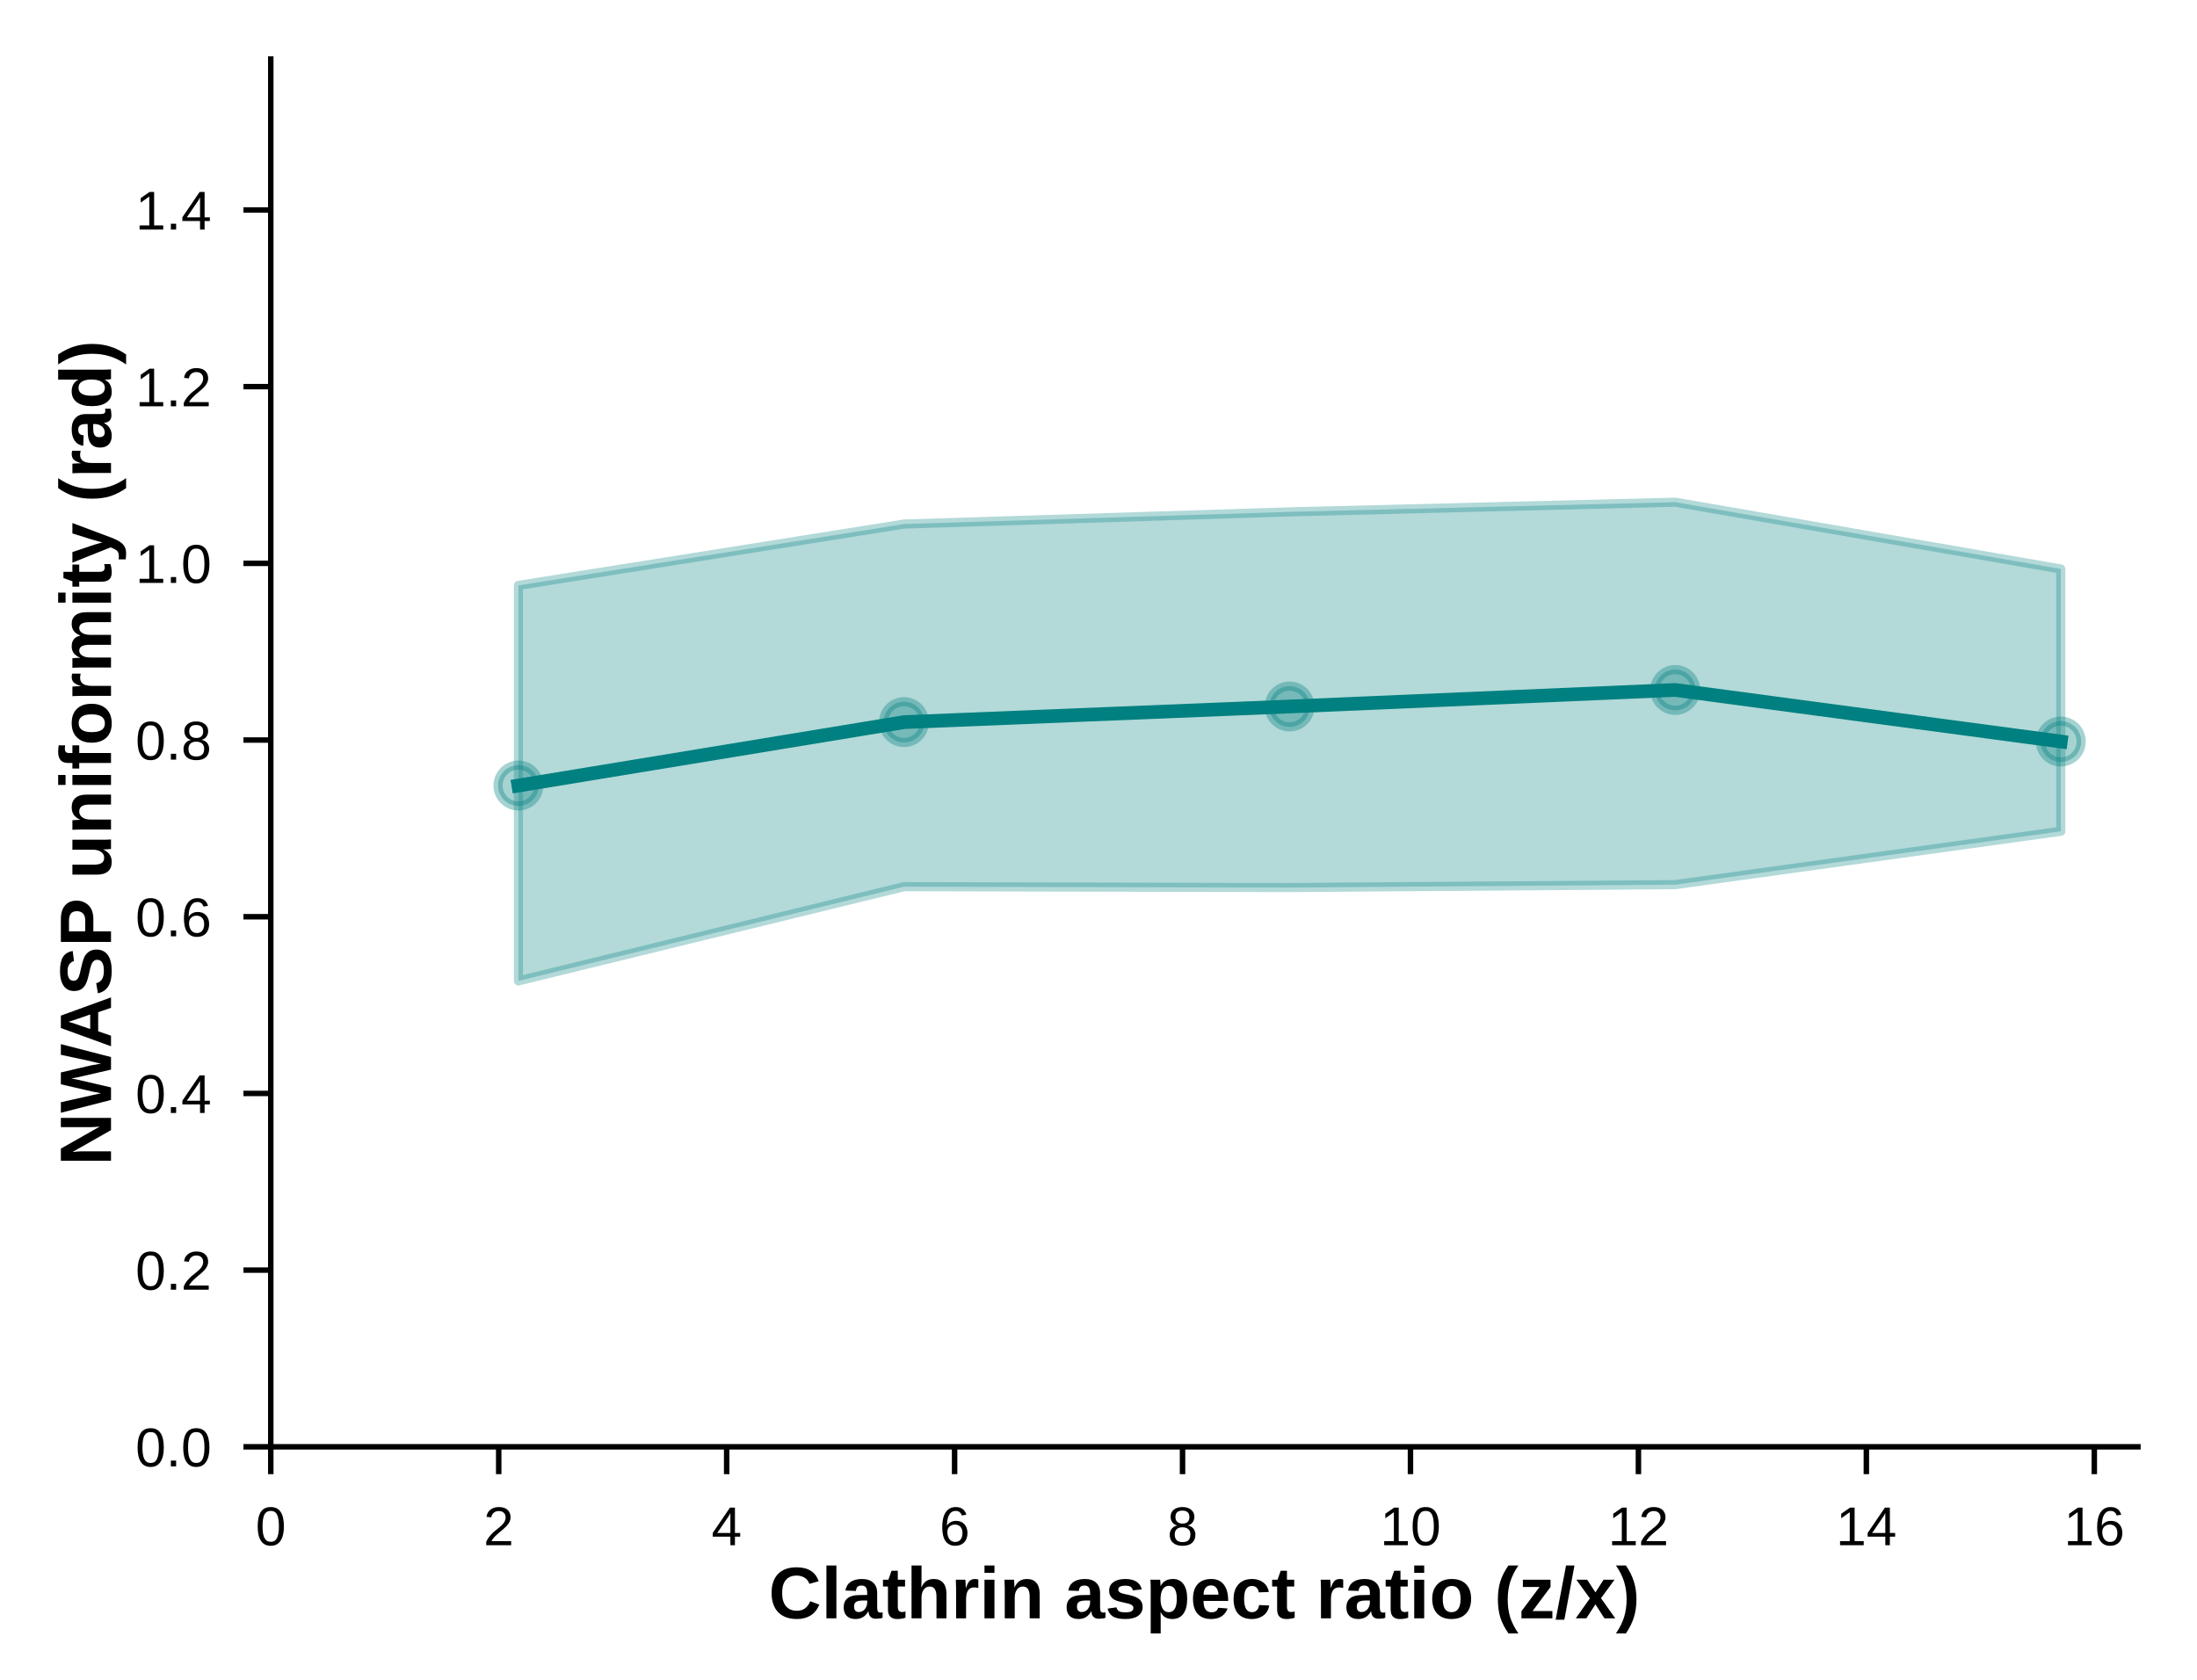
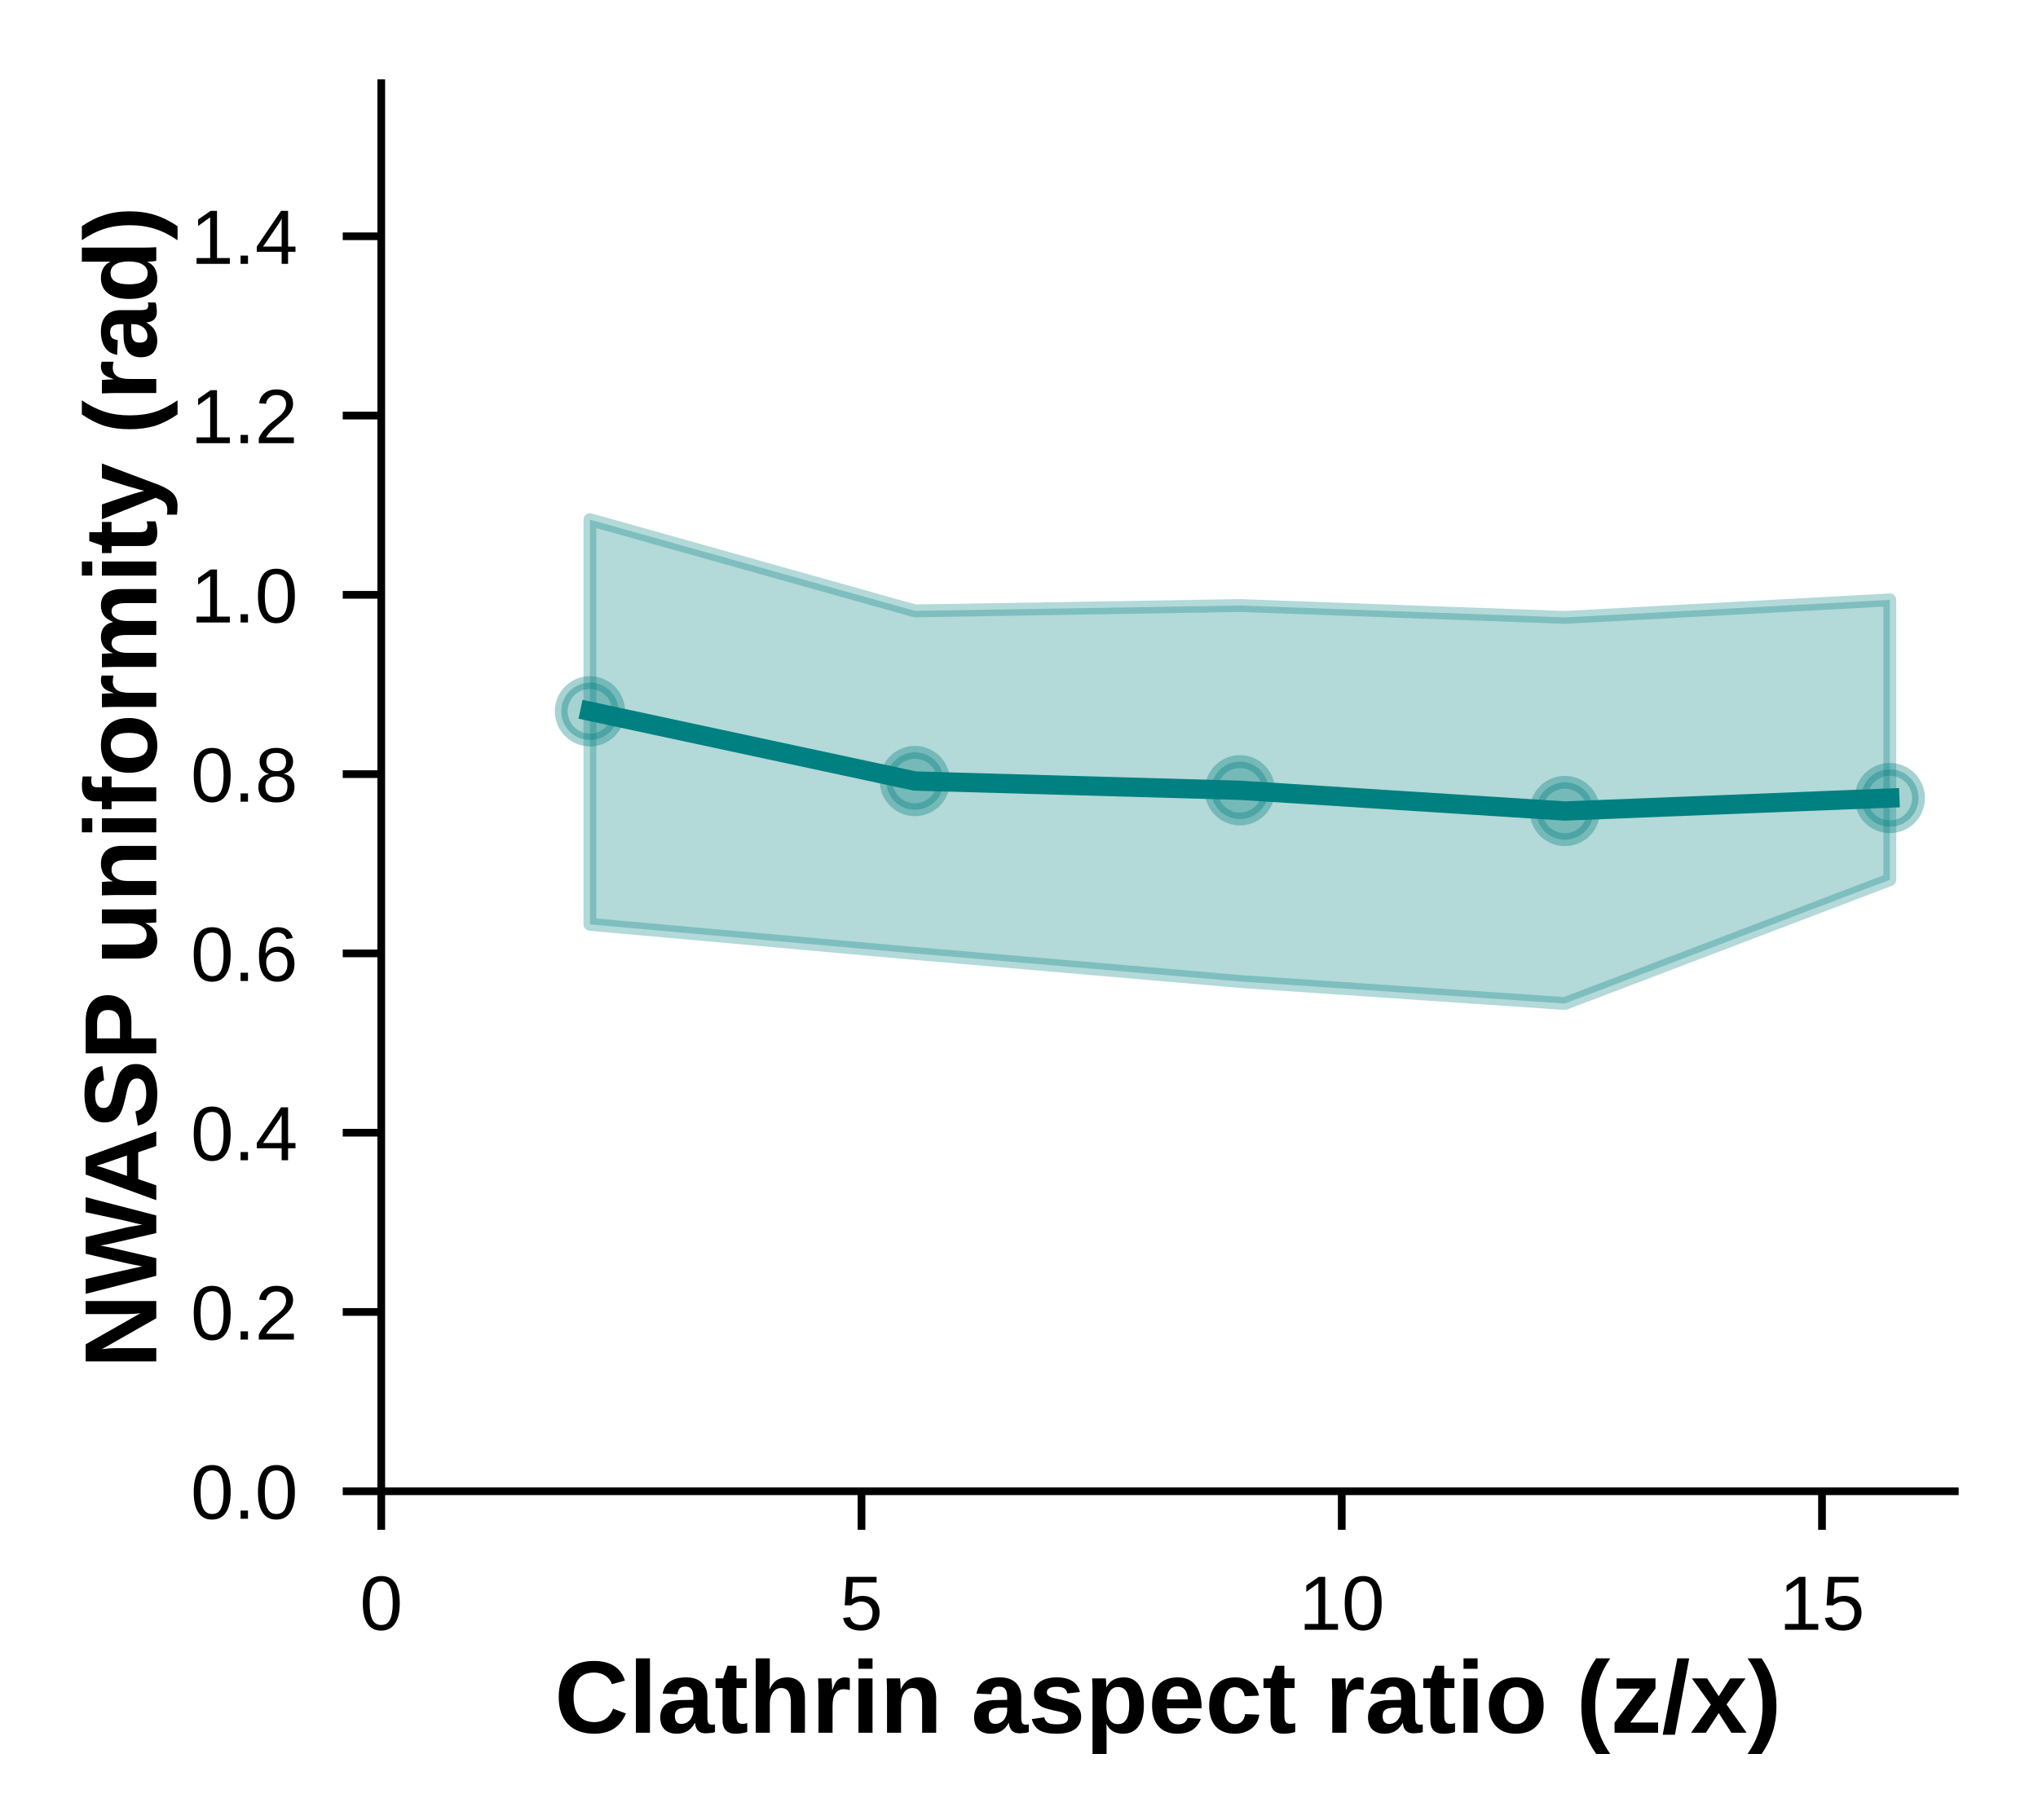
- <svg xmlns="http://www.w3.org/2000/svg" xmlns:xlink="http://www.w3.org/1999/xlink" width="240.945pt" height="184.252pt" viewBox="0 0 240.945 184.252" version="1.1">
+ <svg xmlns="http://www.w3.org/2000/svg" xmlns:xlink="http://www.w3.org/1999/xlink" width="158.74pt" height="141.732pt" viewBox="0 0 158.74 141.732" version="1.1">
  <defs>
    <style type="text/css">*{stroke-linejoin: round; stroke-linecap: butt}</style>
  </defs>
  <g id="figure_1">
    <g id="patch_1">
-       <path d="M 0 184.252  L 240.945 184.252  L 240.945 0  L 0 0  L 0 184.252  z " style="fill: none" />
+       <path d="M 0 141.732  L 158.74 141.732  L 158.74 0  L 0 0  L 0 141.732  z " style="fill: none" />
    </g>
    <g id="axes_1">
      <g id="patch_2">
-         <path d="M 29.696 158.696  L 234.465 158.696  L 234.465 6.48  L 29.696 6.48  L 29.696 158.696  z " style="fill: none" />
+         <path d="M 29.696 116.176  L 152.26 116.176  L 152.26 6.48  L 29.696 6.48  L 29.696 116.176  z " style="fill: none" />
      </g>
      <g id="FillBetweenPolyCollection_1">
        <defs>
-           <path id="m4b6bd55fb7" d="M 56.853 -120.041  L 56.853 -76.659  L 99.142 -86.994  L 141.43 -86.899  L 183.719 -87.218  L 226.007 -93.07  L 226.007 -121.843  L 226.007 -121.843  L 183.719 -129.168  L 141.43 -128.106  L 99.142 -126.77  L 56.853 -120.041  z " style="stroke: #008080; stroke-opacity: 0.3" />
+           <path id="mff42b1d2a4" d="M 45.951 -101.248  L 45.951 -69.718  L 71.263 -67.452  L 96.574 -65.271  L 121.886 -63.553  L 147.198 -73.196  L 147.198 -94.998  L 147.198 -94.998  L 121.886 -93.633  L 96.574 -94.558  L 71.263 -94.141  L 45.951 -101.248  z " style="stroke: #008080; stroke-opacity: 0.3" />
        </defs>
-         <g clip-path="url(#p1da7fe6902)">
-           <use xlink:href="#m4b6bd55fb7" x="0" y="184.252" style="fill: #008080; fill-opacity: 0.3; stroke: #008080; stroke-opacity: 0.3" />
+         <g clip-path="url(#p677063006d)">
+           <use xlink:href="#mff42b1d2a4" x="0" y="141.732" style="fill: #008080; fill-opacity: 0.3; stroke: #008080; stroke-opacity: 0.3" />
        </g>
      </g>
      <g id="PathCollection_1">
        <defs>
-           <path id="mb3a4245500" d="M 0 2.236  C 0.593 2.236 1.162 2 1.581 1.581  C 2 1.162 2.236 0.593 2.236 0  C 2.236 -0.593 2 -1.162 1.581 -1.581  C 1.162 -2 0.593 -2.236 0 -2.236  C -0.593 -2.236 -1.162 -2 -1.581 -1.581  C -2 -1.162 -2.236 -0.593 -2.236 0  C -2.236 0.593 -2 1.162 -1.581 1.581  C -1.162 2 -0.593 2.236 0 2.236  z " style="stroke: #008080; stroke-opacity: 0.35" />
+           <path id="m782c3f43ae" d="M 0 2.236  C 0.593 2.236 1.162 2 1.581 1.581  C 2 1.162 2.236 0.593 2.236 0  C 2.236 -0.593 2 -1.162 1.581 -1.581  C 1.162 -2 0.593 -2.236 0 -2.236  C -0.593 -2.236 -1.162 -2 -1.581 -1.581  C -2 -1.162 -2.236 -0.593 -2.236 0  C -2.236 0.593 -2 1.162 -1.581 1.581  C -1.162 2 -0.593 2.236 0 2.236  z " style="stroke: #008080; stroke-opacity: 0.35" />
        </defs>
-         <g clip-path="url(#p1da7fe6902)">
-           <use xlink:href="#mb3a4245500" x="56.853" y="86.164" style="fill: #008080; fill-opacity: 0.35; stroke: #008080; stroke-opacity: 0.35" />
-           <use xlink:href="#mb3a4245500" x="99.142" y="79.208" style="fill: #008080; fill-opacity: 0.35; stroke: #008080; stroke-opacity: 0.35" />
-           <use xlink:href="#mb3a4245500" x="141.43" y="77.494" style="fill: #008080; fill-opacity: 0.35; stroke: #008080; stroke-opacity: 0.35" />
-           <use xlink:href="#mb3a4245500" x="183.719" y="75.679" style="fill: #008080; fill-opacity: 0.35; stroke: #008080; stroke-opacity: 0.35" />
-           <use xlink:href="#mb3a4245500" x="226.007" y="81.335" style="fill: #008080; fill-opacity: 0.35; stroke: #008080; stroke-opacity: 0.35" />
+         <g clip-path="url(#p677063006d)">
+           <use xlink:href="#m782c3f43ae" x="45.951" y="55.413" style="fill: #008080; fill-opacity: 0.35; stroke: #008080; stroke-opacity: 0.35" />
+           <use xlink:href="#m782c3f43ae" x="71.263" y="60.846" style="fill: #008080; fill-opacity: 0.35; stroke: #008080; stroke-opacity: 0.35" />
+           <use xlink:href="#m782c3f43ae" x="96.574" y="61.567" style="fill: #008080; fill-opacity: 0.35; stroke: #008080; stroke-opacity: 0.35" />
+           <use xlink:href="#m782c3f43ae" x="121.886" y="63.18" style="fill: #008080; fill-opacity: 0.35; stroke: #008080; stroke-opacity: 0.35" />
+           <use xlink:href="#m782c3f43ae" x="147.198" y="62.172" style="fill: #008080; fill-opacity: 0.35; stroke: #008080; stroke-opacity: 0.35" />
        </g>
      </g>
      <g id="matplotlib.axis_1">
        <g id="xtick_1">
          <g id="line2d_1">
            <defs>
-               <path id="m20cd138c11" d="M 0 0  L 0 3  " style="stroke: #000000; stroke-width: 0.6" />
+               <path id="mbadbacb120" d="M 0 0  L 0 3  " style="stroke: #000000; stroke-width: 0.6" />
            </defs>
            <g>
-               <use xlink:href="#m20cd138c11" x="29.696" y="158.696" style="stroke: #000000; stroke-width: 0.6" />
+               <use xlink:href="#mbadbacb120" x="29.696" y="116.176" style="stroke: #000000; stroke-width: 0.6" />
            </g>
          </g>
          <g id="text_1">
-             <text style="font-size: 6px; font-family: 'Arial'; text-anchor: middle" x="29.696" y="169.49" transform="rotate(-0 29.69625 169.4904)">0</text>
+             <text style="font-size: 6px; font-family: 'Arial'; text-anchor: middle" x="29.696" y="126.971" transform="rotate(-0 29.69625 126.9707)">0</text>
          </g>
        </g>
        <g id="xtick_2">
          <g id="line2d_2">
            <g>
-               <use xlink:href="#m20cd138c11" x="54.694" y="158.696" style="stroke: #000000; stroke-width: 0.6" />
+               <use xlink:href="#mbadbacb120" x="67.103" y="116.176" style="stroke: #000000; stroke-width: 0.6" />
            </g>
          </g>
          <g id="text_2">
-             <text style="font-size: 6px; font-family: 'Arial'; text-anchor: middle" x="54.694" y="169.49" transform="rotate(-0 54.69441 169.4904)">2</text>
+             <text style="font-size: 6px; font-family: 'Arial'; text-anchor: middle" x="67.103" y="126.971" transform="rotate(-0 67.10276 126.9707)">5</text>
          </g>
        </g>
        <g id="xtick_3">
          <g id="line2d_3">
            <g>
-               <use xlink:href="#m20cd138c11" x="79.693" y="158.696" style="stroke: #000000; stroke-width: 0.6" />
+               <use xlink:href="#mbadbacb120" x="104.509" y="116.176" style="stroke: #000000; stroke-width: 0.6" />
            </g>
          </g>
          <g id="text_3">
-             <text style="font-size: 6px; font-family: 'Arial'; text-anchor: middle" x="79.693" y="169.49" transform="rotate(-0 79.69257 169.4904)">4</text>
+             <text style="font-size: 6px; font-family: 'Arial'; text-anchor: middle" x="104.509" y="126.971" transform="rotate(-0 104.5093 126.9707)">10</text>
          </g>
        </g>
        <g id="xtick_4">
          <g id="line2d_4">
            <g>
-               <use xlink:href="#m20cd138c11" x="104.691" y="158.696" style="stroke: #000000; stroke-width: 0.6" />
+               <use xlink:href="#mbadbacb120" x="141.916" y="116.176" style="stroke: #000000; stroke-width: 0.6" />
            </g>
          </g>
          <g id="text_4">
-             <text style="font-size: 6px; font-family: 'Arial'; text-anchor: middle" x="104.691" y="169.49" transform="rotate(-0 104.6907 169.4904)">6</text>
+             <text style="font-size: 6px; font-family: 'Arial'; text-anchor: middle" x="141.916" y="126.971" transform="rotate(-0 141.9158 126.9707)">15</text>
          </g>
        </g>
-         <g id="xtick_5">
-           <g id="line2d_5">
-             <g>
-               <use xlink:href="#m20cd138c11" x="129.689" y="158.696" style="stroke: #000000; stroke-width: 0.6" />
-             </g>
-           </g>
-           <g id="text_5">
-             <text style="font-size: 6px; font-family: 'Arial'; text-anchor: middle" x="129.689" y="169.49" transform="rotate(-0 129.6889 169.4904)">8</text>
-           </g>
-         </g>
-         <g id="xtick_6">
-           <g id="line2d_6">
-             <g>
-               <use xlink:href="#m20cd138c11" x="154.687" y="158.696" style="stroke: #000000; stroke-width: 0.6" />
-             </g>
-           </g>
-           <g id="text_6">
-             <text style="font-size: 6px; font-family: 'Arial'; text-anchor: middle" x="154.687" y="169.49" transform="rotate(-0 154.687 169.4904)">10</text>
-           </g>
-         </g>
-         <g id="xtick_7">
-           <g id="line2d_7">
-             <g>
-               <use xlink:href="#m20cd138c11" x="179.685" y="158.696" style="stroke: #000000; stroke-width: 0.6" />
-             </g>
-           </g>
-           <g id="text_7">
-             <text style="font-size: 6px; font-family: 'Arial'; text-anchor: middle" x="179.685" y="169.49" transform="rotate(-0 179.6852 169.4904)">12</text>
-           </g>
-         </g>
-         <g id="xtick_8">
-           <g id="line2d_8">
-             <g>
-               <use xlink:href="#m20cd138c11" x="204.683" y="158.696" style="stroke: #000000; stroke-width: 0.6" />
-             </g>
-           </g>
-           <g id="text_8">
-             <text style="font-size: 6px; font-family: 'Arial'; text-anchor: middle" x="204.683" y="169.49" transform="rotate(-0 204.6834 169.4904)">14</text>
-           </g>
-         </g>
-         <g id="xtick_9">
-           <g id="line2d_9">
-             <g>
-               <use xlink:href="#m20cd138c11" x="229.682" y="158.696" style="stroke: #000000; stroke-width: 0.6" />
-             </g>
-           </g>
-           <g id="text_9">
-             <text style="font-size: 6px; font-family: 'Arial'; text-anchor: middle" x="229.682" y="169.49" transform="rotate(-0 229.6815 169.4904)">16</text>
-           </g>
-         </g>
-         <g id="text_10">
-           <text style="font-weight: 700; font-size: 8px; font-family: 'Arial'; text-anchor: middle" x="132.081" y="177.507" transform="rotate(-0 132.0806 177.5067)">Clathrin aspect ratio (z/x)</text>
+         <g id="text_5">
+           <text style="font-weight: 700; font-size: 8px; font-family: 'Arial'; text-anchor: middle" x="90.978" y="134.987" transform="rotate(-0 90.9782 134.987)">Clathrin aspect ratio (z/x)</text>
        </g>
      </g>
      <g id="matplotlib.axis_2">
        <g id="ytick_1">
-           <g id="line2d_10">
+           <g id="line2d_5">
            <defs>
-               <path id="m505e4771b2" d="M 0 0  L -3 0  " style="stroke: #000000; stroke-width: 0.6" />
+               <path id="m8b65a9d489" d="M 0 0  L -3 0  " style="stroke: #000000; stroke-width: 0.6" />
            </defs>
            <g>
-               <use xlink:href="#m505e4771b2" x="29.696" y="158.696" style="stroke: #000000; stroke-width: 0.6" />
+               <use xlink:href="#m8b65a9d489" x="29.696" y="116.176" style="stroke: #000000; stroke-width: 0.6" />
+             </g>
+           </g>
+           <g id="text_6">
+             <text style="font-size: 6px; font-family: 'Arial'; text-anchor: end" x="23.196" y="118.323" transform="rotate(-0 23.19625 118.3234)">0.0</text>
+           </g>
+         </g>
+         <g id="ytick_2">
+           <g id="line2d_6">
+             <g>
+               <use xlink:href="#m8b65a9d489" x="29.696" y="102.209" style="stroke: #000000; stroke-width: 0.6" />
+             </g>
+           </g>
+           <g id="text_7">
+             <text style="font-size: 6px; font-family: 'Arial'; text-anchor: end" x="23.196" y="104.356" transform="rotate(-0 23.19625 104.3564)">0.2</text>
+           </g>
+         </g>
+         <g id="ytick_3">
+           <g id="line2d_7">
+             <g>
+               <use xlink:href="#m8b65a9d489" x="29.696" y="88.242" style="stroke: #000000; stroke-width: 0.6" />
+             </g>
+           </g>
+           <g id="text_8">
+             <text style="font-size: 6px; font-family: 'Arial'; text-anchor: end" x="23.196" y="90.39" transform="rotate(-0 23.19625 90.38951)">0.4</text>
+           </g>
+         </g>
+         <g id="ytick_4">
+           <g id="line2d_8">
+             <g>
+               <use xlink:href="#m8b65a9d489" x="29.696" y="74.275" style="stroke: #000000; stroke-width: 0.6" />
+             </g>
+           </g>
+           <g id="text_9">
+             <text style="font-size: 6px; font-family: 'Arial'; text-anchor: end" x="23.196" y="76.423" transform="rotate(-0 23.19625 76.42258)">0.6</text>
+           </g>
+         </g>
+         <g id="ytick_5">
+           <g id="line2d_9">
+             <g>
+               <use xlink:href="#m8b65a9d489" x="29.696" y="60.308" style="stroke: #000000; stroke-width: 0.6" />
+             </g>
+           </g>
+           <g id="text_10">
+             <text style="font-size: 6px; font-family: 'Arial'; text-anchor: end" x="23.196" y="62.456" transform="rotate(-0 23.19625 62.45565)">0.8</text>
+           </g>
+         </g>
+         <g id="ytick_6">
+           <g id="line2d_10">
+             <g>
+               <use xlink:href="#m8b65a9d489" x="29.696" y="46.341" style="stroke: #000000; stroke-width: 0.6" />
            </g>
          </g>
          <g id="text_11">
-             <text style="font-size: 6px; font-family: 'Arial'; text-anchor: end" x="23.196" y="160.843" transform="rotate(-0 23.19625 160.8431)">0.0</text>
+             <text style="font-size: 6px; font-family: 'Arial'; text-anchor: end" x="23.196" y="48.489" transform="rotate(-0 23.19625 48.48871)">1.0</text>
          </g>
        </g>
-         <g id="ytick_2">
+         <g id="ytick_7">
          <g id="line2d_11">
            <g>
-               <use xlink:href="#m505e4771b2" x="29.696" y="139.315" style="stroke: #000000; stroke-width: 0.6" />
+               <use xlink:href="#m8b65a9d489" x="29.696" y="32.374" style="stroke: #000000; stroke-width: 0.6" />
            </g>
          </g>
          <g id="text_12">
-             <text style="font-size: 6px; font-family: 'Arial'; text-anchor: end" x="23.196" y="141.462" transform="rotate(-0 23.19625 141.4624)">0.2</text>
+             <text style="font-size: 6px; font-family: 'Arial'; text-anchor: end" x="23.196" y="34.522" transform="rotate(-0 23.19625 34.52178)">1.2</text>
          </g>
        </g>
-         <g id="ytick_3">
+         <g id="ytick_8">
          <g id="line2d_12">
            <g>
-               <use xlink:href="#m505e4771b2" x="29.696" y="119.934" style="stroke: #000000; stroke-width: 0.6" />
+               <use xlink:href="#m8b65a9d489" x="29.696" y="18.408" style="stroke: #000000; stroke-width: 0.6" />
            </g>
          </g>
          <g id="text_13">
-             <text style="font-size: 6px; font-family: 'Arial'; text-anchor: end" x="23.196" y="122.082" transform="rotate(-0 23.19625 122.0816)">0.4</text>
+             <text style="font-size: 6px; font-family: 'Arial'; text-anchor: end" x="23.196" y="20.555" transform="rotate(-0 23.19625 20.55485)">1.4</text>
          </g>
        </g>
-         <g id="ytick_4">
-           <g id="line2d_13">
-             <g>
-               <use xlink:href="#m505e4771b2" x="29.696" y="100.554" style="stroke: #000000; stroke-width: 0.6" />
-             </g>
-           </g>
-           <g id="text_14">
-             <text style="font-size: 6px; font-family: 'Arial'; text-anchor: end" x="23.196" y="102.701" transform="rotate(-0 23.19625 102.7009)">0.6</text>
-           </g>
-         </g>
-         <g id="ytick_5">
-           <g id="line2d_14">
-             <g>
-               <use xlink:href="#m505e4771b2" x="29.696" y="81.173" style="stroke: #000000; stroke-width: 0.6" />
-             </g>
-           </g>
-           <g id="text_15">
-             <text style="font-size: 6px; font-family: 'Arial'; text-anchor: end" x="23.196" y="83.32" transform="rotate(-0 23.19625 83.32023)">0.8</text>
-           </g>
-         </g>
-         <g id="ytick_6">
-           <g id="line2d_15">
-             <g>
-               <use xlink:href="#m505e4771b2" x="29.696" y="61.792" style="stroke: #000000; stroke-width: 0.6" />
-             </g>
-           </g>
-           <g id="text_16">
-             <text style="font-size: 6px; font-family: 'Arial'; text-anchor: end" x="23.196" y="63.94" transform="rotate(-0 23.19625 63.93953)">1.0</text>
-           </g>
-         </g>
-         <g id="ytick_7">
-           <g id="line2d_16">
-             <g>
-               <use xlink:href="#m505e4771b2" x="29.696" y="42.411" style="stroke: #000000; stroke-width: 0.6" />
-             </g>
-           </g>
-           <g id="text_17">
-             <text style="font-size: 6px; font-family: 'Arial'; text-anchor: end" x="23.196" y="44.559" transform="rotate(-0 23.19625 44.55882)">1.2</text>
-           </g>
-         </g>
-         <g id="ytick_8">
-           <g id="line2d_17">
-             <g>
-               <use xlink:href="#m505e4771b2" x="29.696" y="23.031" style="stroke: #000000; stroke-width: 0.6" />
-             </g>
-           </g>
-           <g id="text_18">
-             <text style="font-size: 6px; font-family: 'Arial'; text-anchor: end" x="23.196" y="25.178" transform="rotate(-0 23.19625 25.17811)">1.4</text>
-           </g>
-         </g>
-         <g id="text_19">
-           <text style="font-weight: 700; font-size: 8px; font-family: 'Arial'; text-anchor: middle" x="12.172" y="82.588" transform="rotate(-90 12.1725 82.58786)">NWASP uniformity (rad)</text>
+         <g id="text_14">
+           <text style="font-weight: 700; font-size: 8px; font-family: 'Arial'; text-anchor: middle" x="12.172" y="61.328" transform="rotate(-90 12.1725 61.32802)">NWASP uniformity (rad)</text>
        </g>
      </g>
-       <g id="line2d_18">
-         <path d="M 56.853 86.164  L 99.142 79.208  L 141.43 77.494  L 183.719 75.679  L 226.007 81.335  " clip-path="url(#p1da7fe6902)" style="fill: none; stroke: #008080; stroke-width: 1.5; stroke-linecap: square" />
+       <g id="line2d_13">
+         <path d="M 45.951 55.413  L 71.263 60.846  L 96.574 61.567  L 121.886 63.18  L 147.198 62.172  " clip-path="url(#p677063006d)" style="fill: none; stroke: #008080; stroke-width: 1.5; stroke-linecap: square" />
      </g>
      <g id="patch_3">
-         <path d="M 29.696 158.696  L 29.696 6.48  " style="fill: none; stroke: #000000; stroke-width: 0.6; stroke-linejoin: miter; stroke-linecap: square" />
+         <path d="M 29.696 116.176  L 29.696 6.48  " style="fill: none; stroke: #000000; stroke-width: 0.6; stroke-linejoin: miter; stroke-linecap: square" />
      </g>
      <g id="patch_4">
-         <path d="M 29.696 158.696  L 234.465 158.696  " style="fill: none; stroke: #000000; stroke-width: 0.6; stroke-linejoin: miter; stroke-linecap: square" />
+         <path d="M 29.696 116.176  L 152.26 116.176  " style="fill: none; stroke: #000000; stroke-width: 0.6; stroke-linejoin: miter; stroke-linecap: square" />
      </g>
    </g>
  </g>
  <defs>
-     <clipPath id="p1da7fe6902">
-       <rect x="29.696" y="6.48" width="204.769" height="152.216" />
+     <clipPath id="p677063006d">
+       <rect x="29.696" y="6.48" width="122.564" height="109.696" />
    </clipPath>
  </defs>
</svg>
